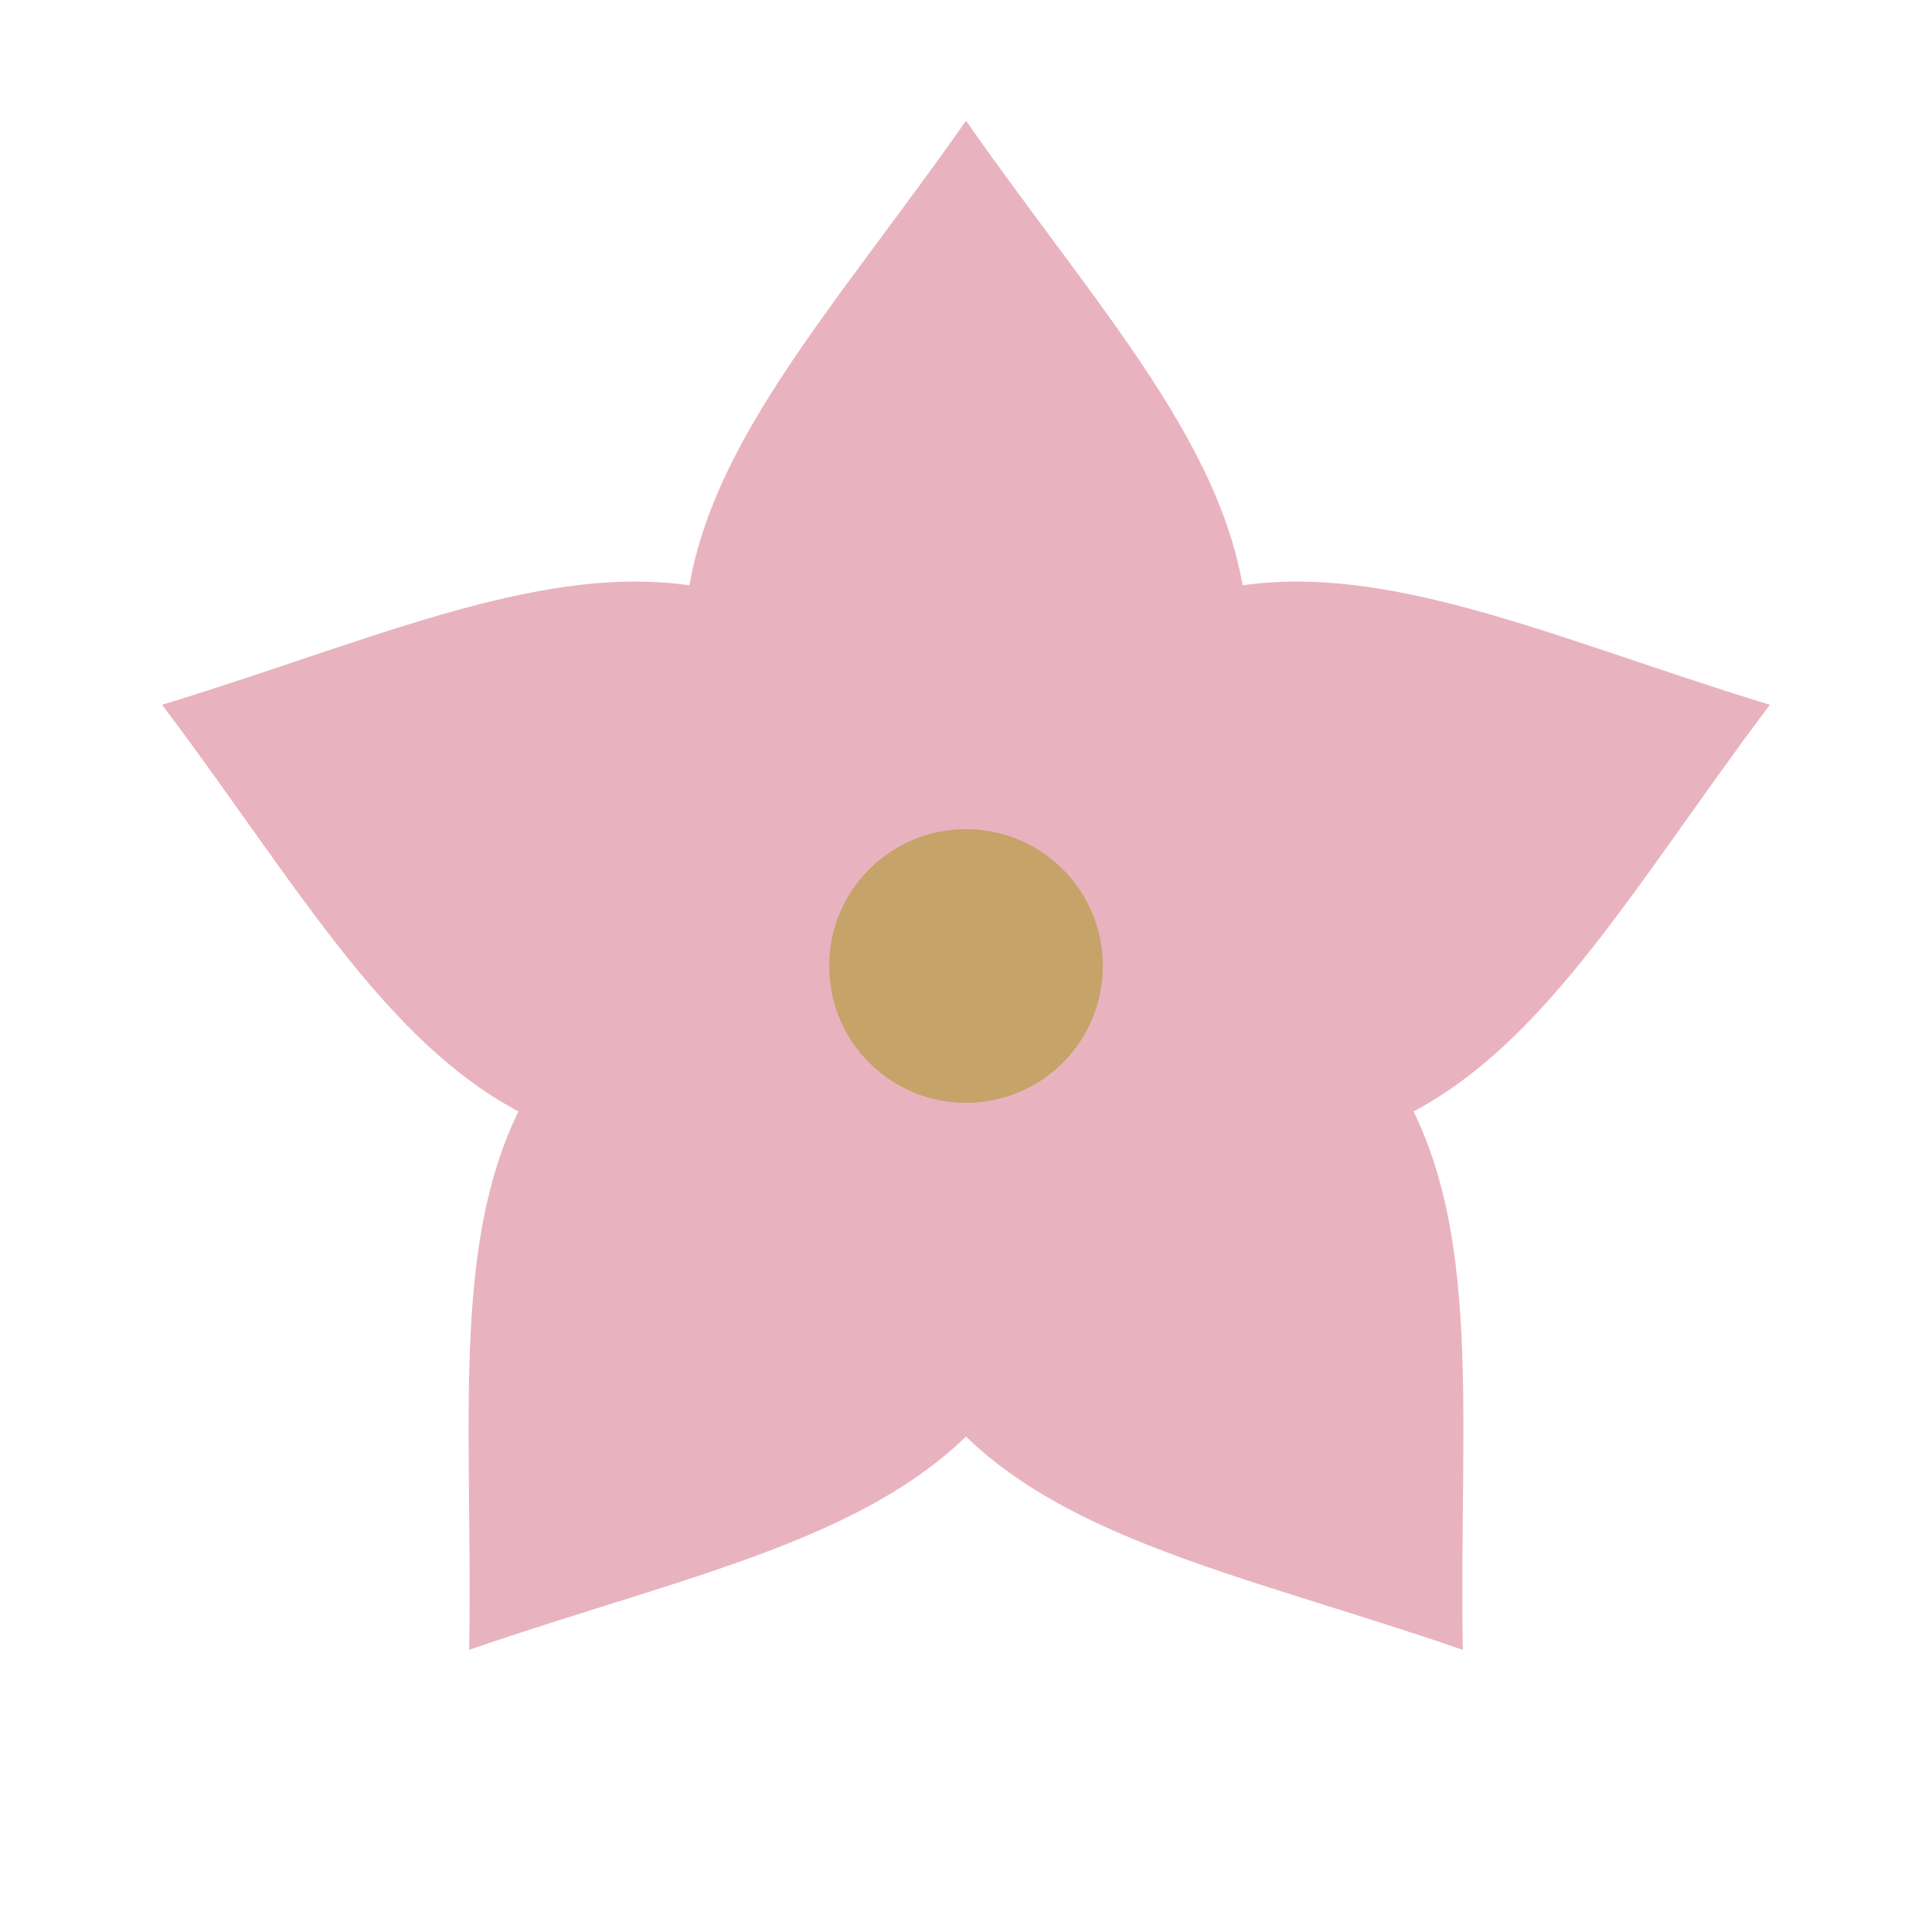
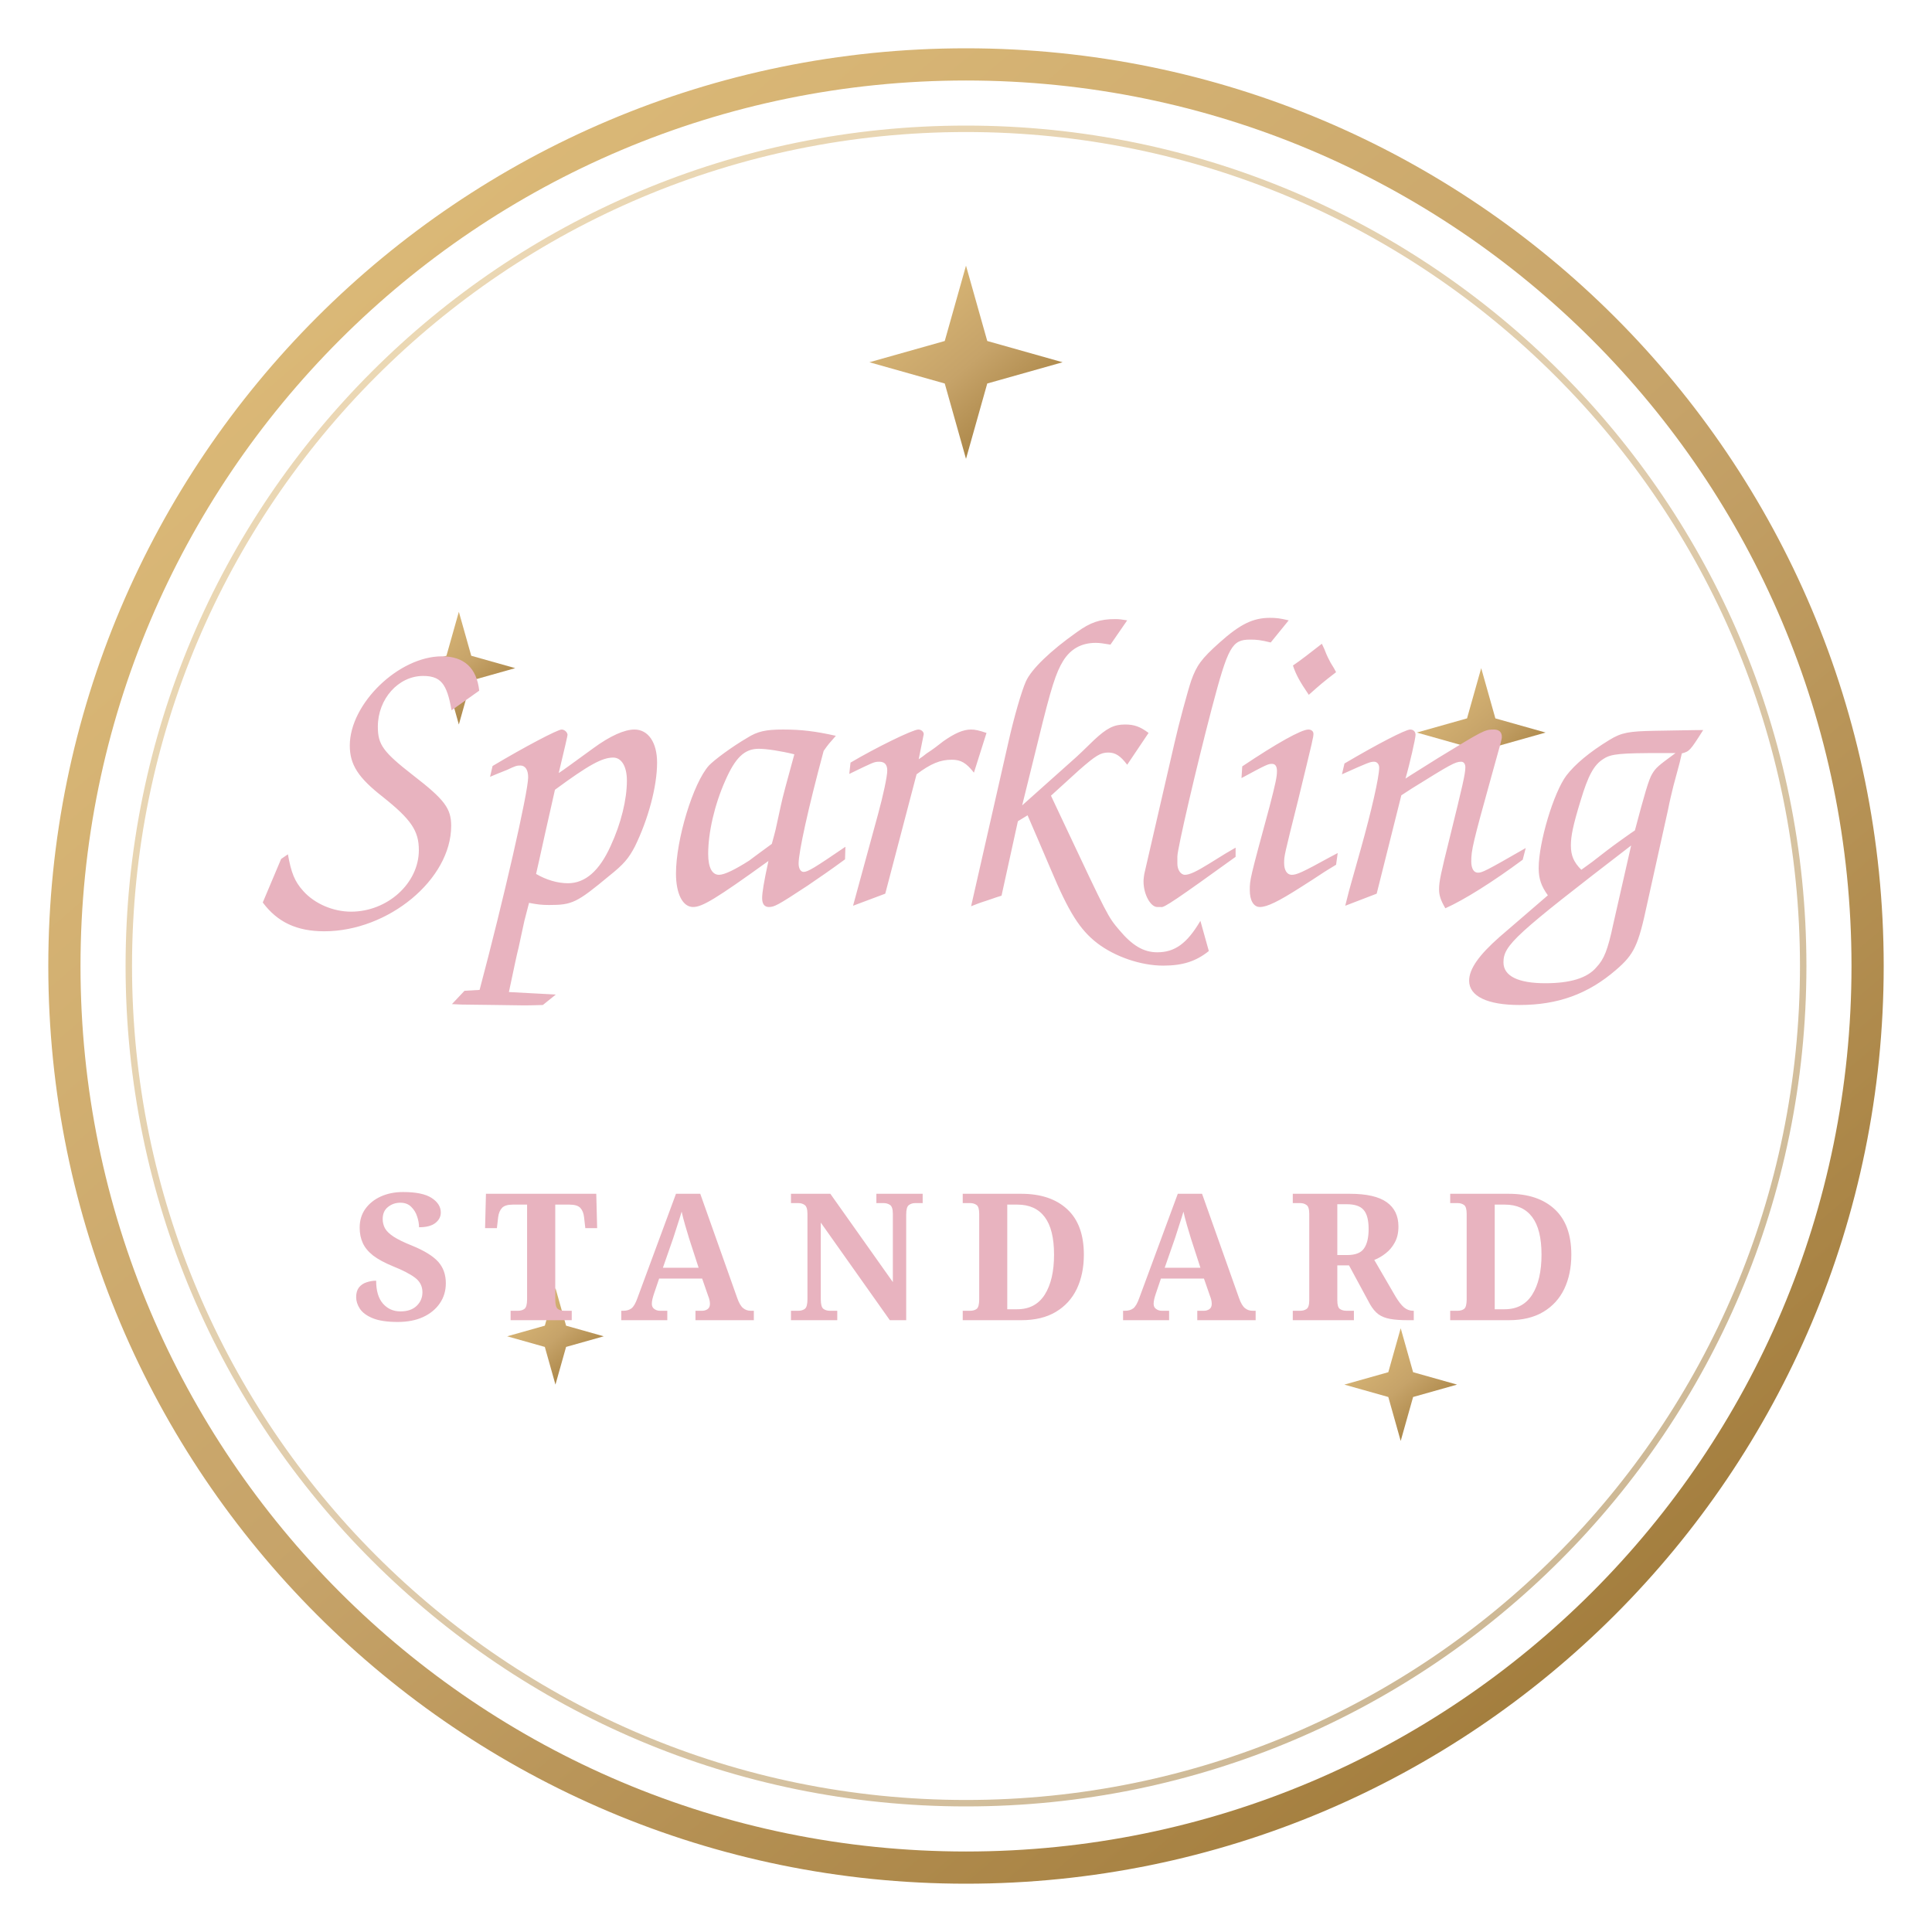
- <svg xmlns="http://www.w3.org/2000/svg" viewBox="0 0 48 48" width="256" height="256">
-   <g fill="#e8b3bf">
-     <path d="M24 3c3.5 5 7 8.6 7 13a7 7 0 0 1-14 0c0-4.4 3.5-8 7-13z" />
-     <path d="M24 3c3.5 5 7 8.6 7 13a7 7 0 0 1-14 0c0-4.4 3.5-8 7-13z" transform="rotate(72 24 24)" />
-     <path d="M24 3c3.5 5 7 8.6 7 13a7 7 0 0 1-14 0c0-4.4 3.5-8 7-13z" transform="rotate(144 24 24)" />
-     <path d="M24 3c3.5 5 7 8.6 7 13a7 7 0 0 1-14 0c0-4.4 3.5-8 7-13z" transform="rotate(216 24 24)" />
-     <path d="M24 3c3.5 5 7 8.6 7 13a7 7 0 0 1-14 0c0-4.4 3.5-8 7-13z" transform="rotate(288 24 24)" />
+ <svg viewBox="0 0 240 240" focusable="false" role="img">
+   <defs>
+     <linearGradient id="brand-gold-soft" x1="0" y1="0" x2="0.85" y2="1">
+       <stop offset="0" stop-color="#e2c07c" />
+       <stop offset="0.55" stop-color="#c6a369" />
+       <stop offset="1" stop-color="#9d7736" />
+     </linearGradient>
+   </defs>
+   <circle cx="120" cy="120" r="112" fill="none" stroke="url(#brand-gold-soft)" stroke-width="4" />
+   <circle cx="120" cy="120" r="104" fill="none" stroke="url(#brand-gold-soft)" stroke-width="0.8" opacity="0.55" />
+   <g fill="url(#brand-gold-soft)">
+     <path d="M120 33 L122.64 42.36 L132 45 L122.64 47.64 L120 57 L117.36 47.64 L108 45 L117.36 42.36 Z" />
+     <path d="M57 76 L58.54 81.46 L64 83 L58.54 84.54 L57 90 L55.46 84.54 L50 83 L55.46 81.46 Z" />
+     <path d="M184 83 L185.76 89.24 L192 91 L185.76 92.76 L184 99 L182.24 92.76 L176 91 L182.24 89.24 Z" />
+     <path d="M69 160 L70.32 164.68 L75 166 L70.32 167.32 L69 172 L67.68 167.32 L63 166 L67.68 164.68 Z" />
+     <path d="M174 165 L175.54 170.46 L181 172 L175.54 173.54 L174 179 L172.46 173.54 L167 172 L172.46 170.46 Z" />
  </g>
-   <circle cx="24" cy="24" r="3.4" fill="#c6a369" />
+   <text x="120" y="112" text-anchor="middle" font-family="'Great Vibes', 'Parisienne', cursive" font-size="52" fill="#e8b3bf">Sparkling</text>
+   <text x="120" y="164" text-anchor="middle" font-family="Fraunces, Georgia, serif" font-weight="600" font-size="22" letter-spacing="4" fill="#e8b3bf">STANDARD</text>
</svg>
